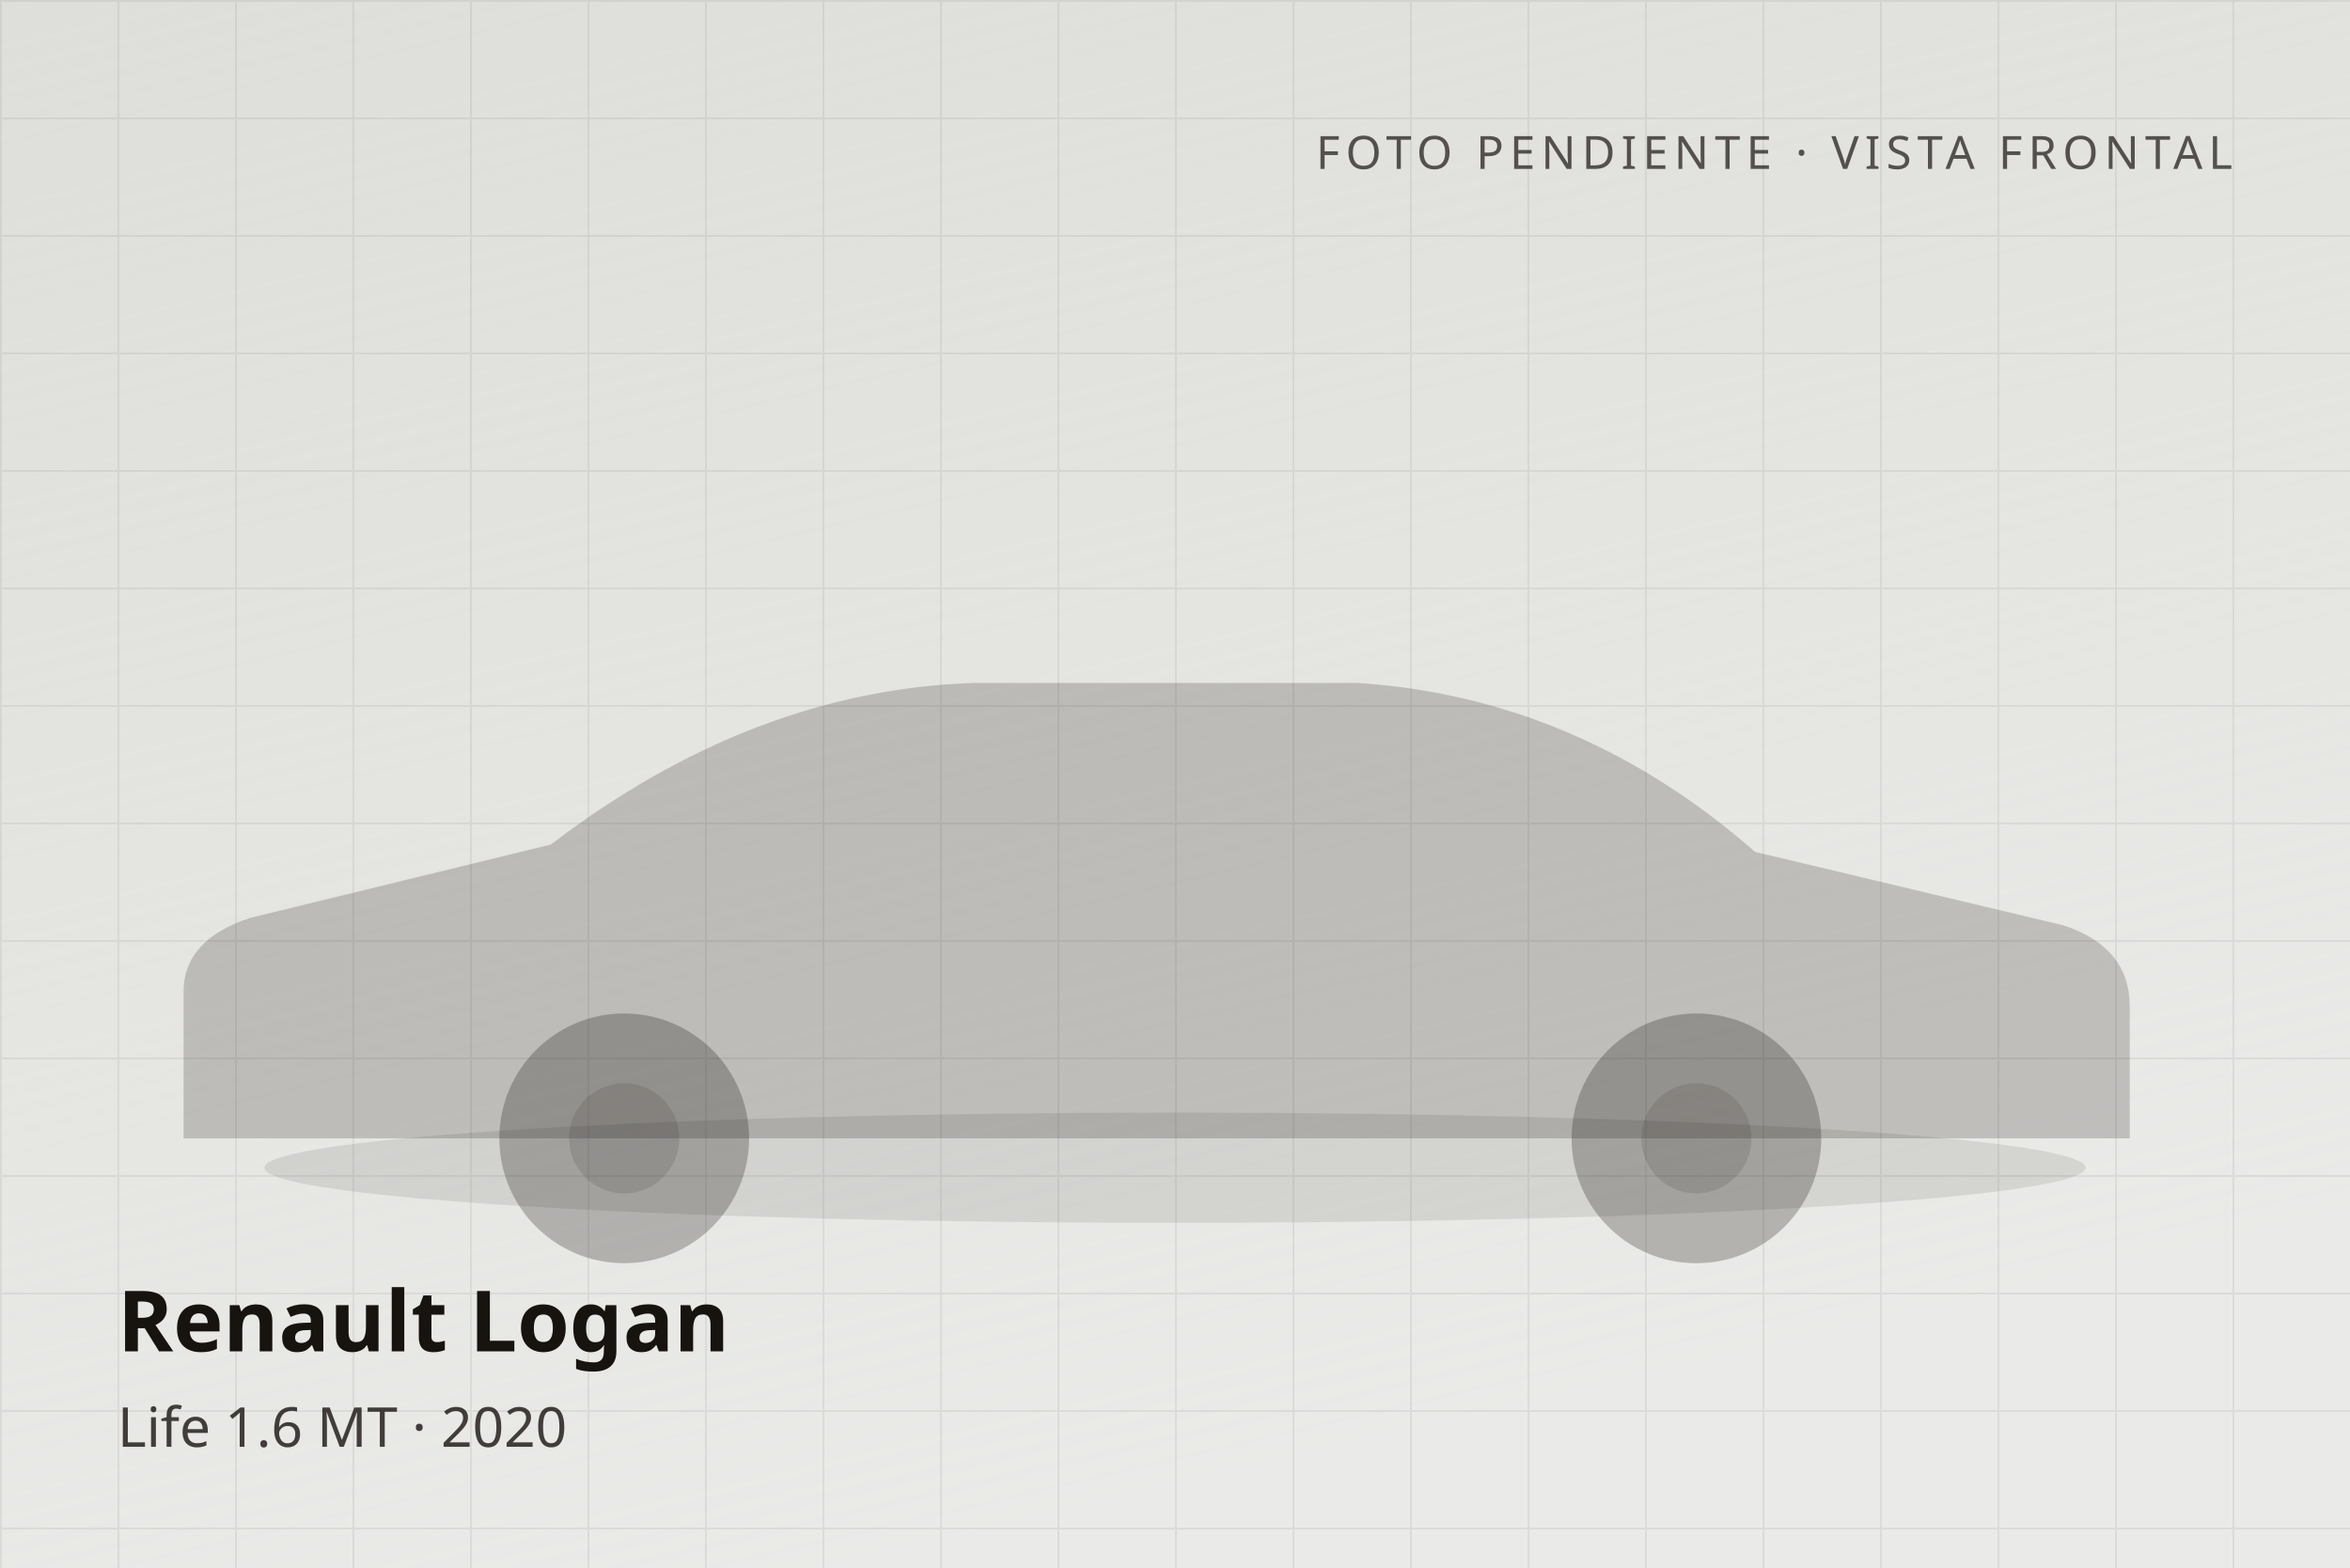
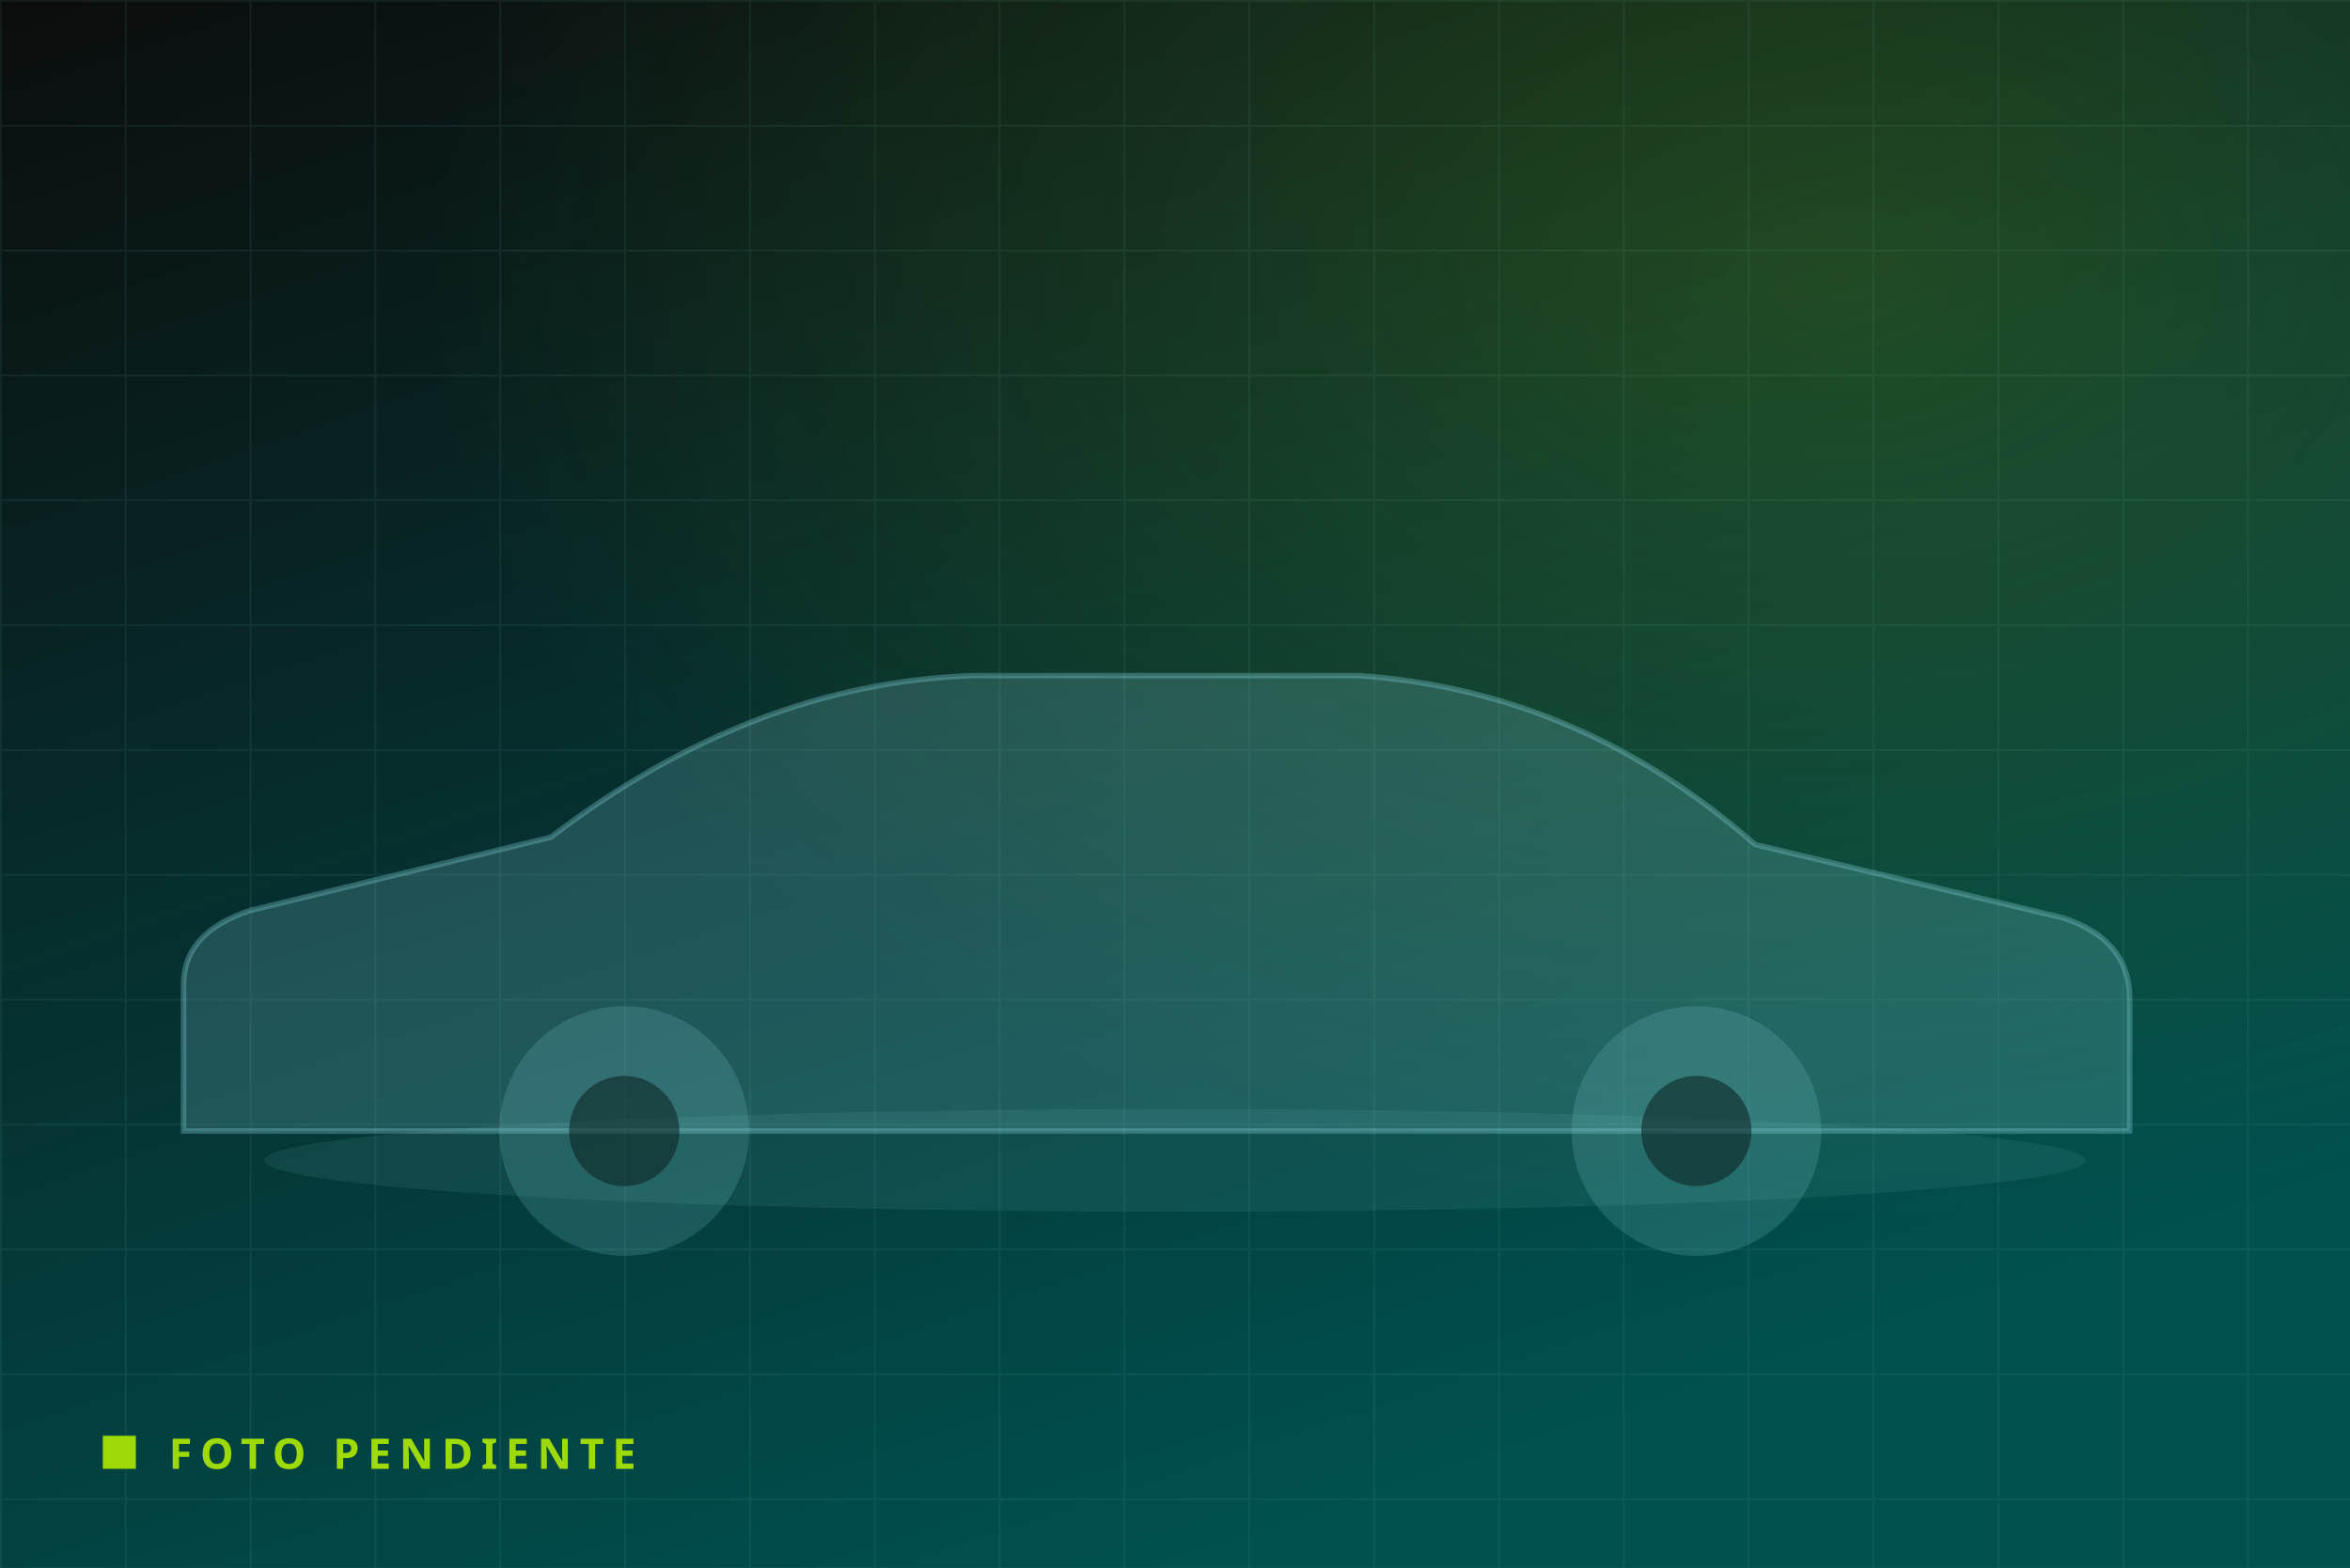
- <svg xmlns="http://www.w3.org/2000/svg" viewBox="0 0 640 427" width="640" height="427" role="img" aria-label="Imagen de referencia pendiente de Renault Logan">
+ <svg xmlns="http://www.w3.org/2000/svg" viewBox="0 0 640 427" width="640" height="427" role="img" aria-label="Imagen de referencia pendiente">
  <defs>
-     <linearGradient id="fondo" x1="0" y1="0" x2="0.35" y2="1">
-       <stop offset="0%" stop-color="#dcdcd8" stop-opacity="0.95" />
-       <stop offset="100%" stop-color="#dcdcd8" stop-opacity="0.6" />
+     <linearGradient id="fg60" x1="0" y1="0" x2="0.5" y2="1">
+       <stop offset="0%" stop-color="#0B0D0C" />
+       <stop offset="100%" stop-color="#005150" />
    </linearGradient>
-     <pattern id="rejilla" width="32" height="32" patternUnits="userSpaceOnUse">
-       <path d="M32 0 L0 0 0 32" fill="none" stroke="#17130f" stroke-opacity="0.07" stroke-width="1" />
+     <radialGradient id="hg60" cx="0.78" cy="0.18" r="0.6">
+       <stop offset="0%" stop-color="#AEEA00" stop-opacity="0.16" />
+       <stop offset="100%" stop-color="#AEEA00" stop-opacity="0" />
+     </radialGradient>
+     <pattern id="rg60" width="34" height="34" patternUnits="userSpaceOnUse">
+       <path d="M34 0 L0 0 0 34" fill="none" stroke="#7ECAD1" stroke-opacity="0.08" stroke-width="1" />
    </pattern>
  </defs>
-   <rect width="640" height="427" fill="url(#fondo)" />
-   <rect width="640" height="427" fill="url(#rejilla)" />
-   <g transform="translate(0,60)">
-     <ellipse cx="320" cy="258" rx="248" ry="15" fill="#17130f" opacity="0.10" />
-     <path d="M50 250 L50 210 Q50 196 68 190 L150 170 Q205 128 265 126 L370 126 Q430 130 478 172 L562 192 Q580 198 580 214 L580 250 Z" fill="#17130f" opacity="0.20" />
-     <circle cx="170" cy="250" r="34" fill="#17130f" opacity="0.26" />
-     <circle cx="170" cy="250" r="15" fill="#17130f" opacity="0.12" />
-     <circle cx="462" cy="250" r="34" fill="#17130f" opacity="0.26" />
-     <circle cx="462" cy="250" r="15" fill="#17130f" opacity="0.12" />
+   <rect width="640" height="427" fill="url(#fg60)" />
+   <rect width="640" height="427" fill="url(#rg60)" />
+   <rect width="640" height="427" fill="url(#hg60)" />
+   <g transform="translate(0,58)">
+     <ellipse cx="320" cy="258" rx="248" ry="14" fill="#7ECAD1" opacity="0.10" />
+     <path d="M50 250 L50 210 Q50 196 68 190 L150 170 Q205 128 265 126 L370 126 Q430 130 478 172 L562 192 Q580 198 580 214 L580 250 Z" fill="#7ECAD1" opacity="0.22" />
+     <path d="M50 250 L50 210 Q50 196 68 190 L150 170 Q205 128 265 126 L370 126 Q430 130 478 172 L562 192 Q580 198 580 214 L580 250 Z" fill="none" stroke="#7ECAD1" stroke-opacity="0.35" stroke-width="1.5" />
+     <circle cx="170" cy="250" r="34" fill="#7ECAD1" opacity="0.20" />
+     <circle cx="170" cy="250" r="15" fill="#0A1F1E" opacity="0.55" />
+     <circle cx="462" cy="250" r="34" fill="#7ECAD1" opacity="0.20" />
+     <circle cx="462" cy="250" r="15" fill="#0A1F1E" opacity="0.55" />
  </g>
-   <text x="608" y="46" text-anchor="end" font-family="system-ui, sans-serif" font-size="12.5" letter-spacing="1.6" fill="#17130f" opacity="0.7">FOTO PENDIENTE · VISTA FRONTAL</text>
-   <text x="32" y="368" font-family="system-ui, sans-serif" font-size="23" font-weight="700" fill="#17130f">Renault Logan</text>
-   <text x="32" y="394" font-family="system-ui, sans-serif" font-size="15" fill="#17130f" opacity="0.8">Life 1.6 MT · 2020</text>
+   <g opacity="0.9">
+     <rect x="28" y="391" width="9" height="9" fill="#AEEA00" />
+     <text x="46" y="400" font-family="system-ui, sans-serif" font-size="11.5" font-weight="600" letter-spacing="2.2" fill="#AEEA00">FOTO PENDIENTE</text>
+   </g>
</svg>
